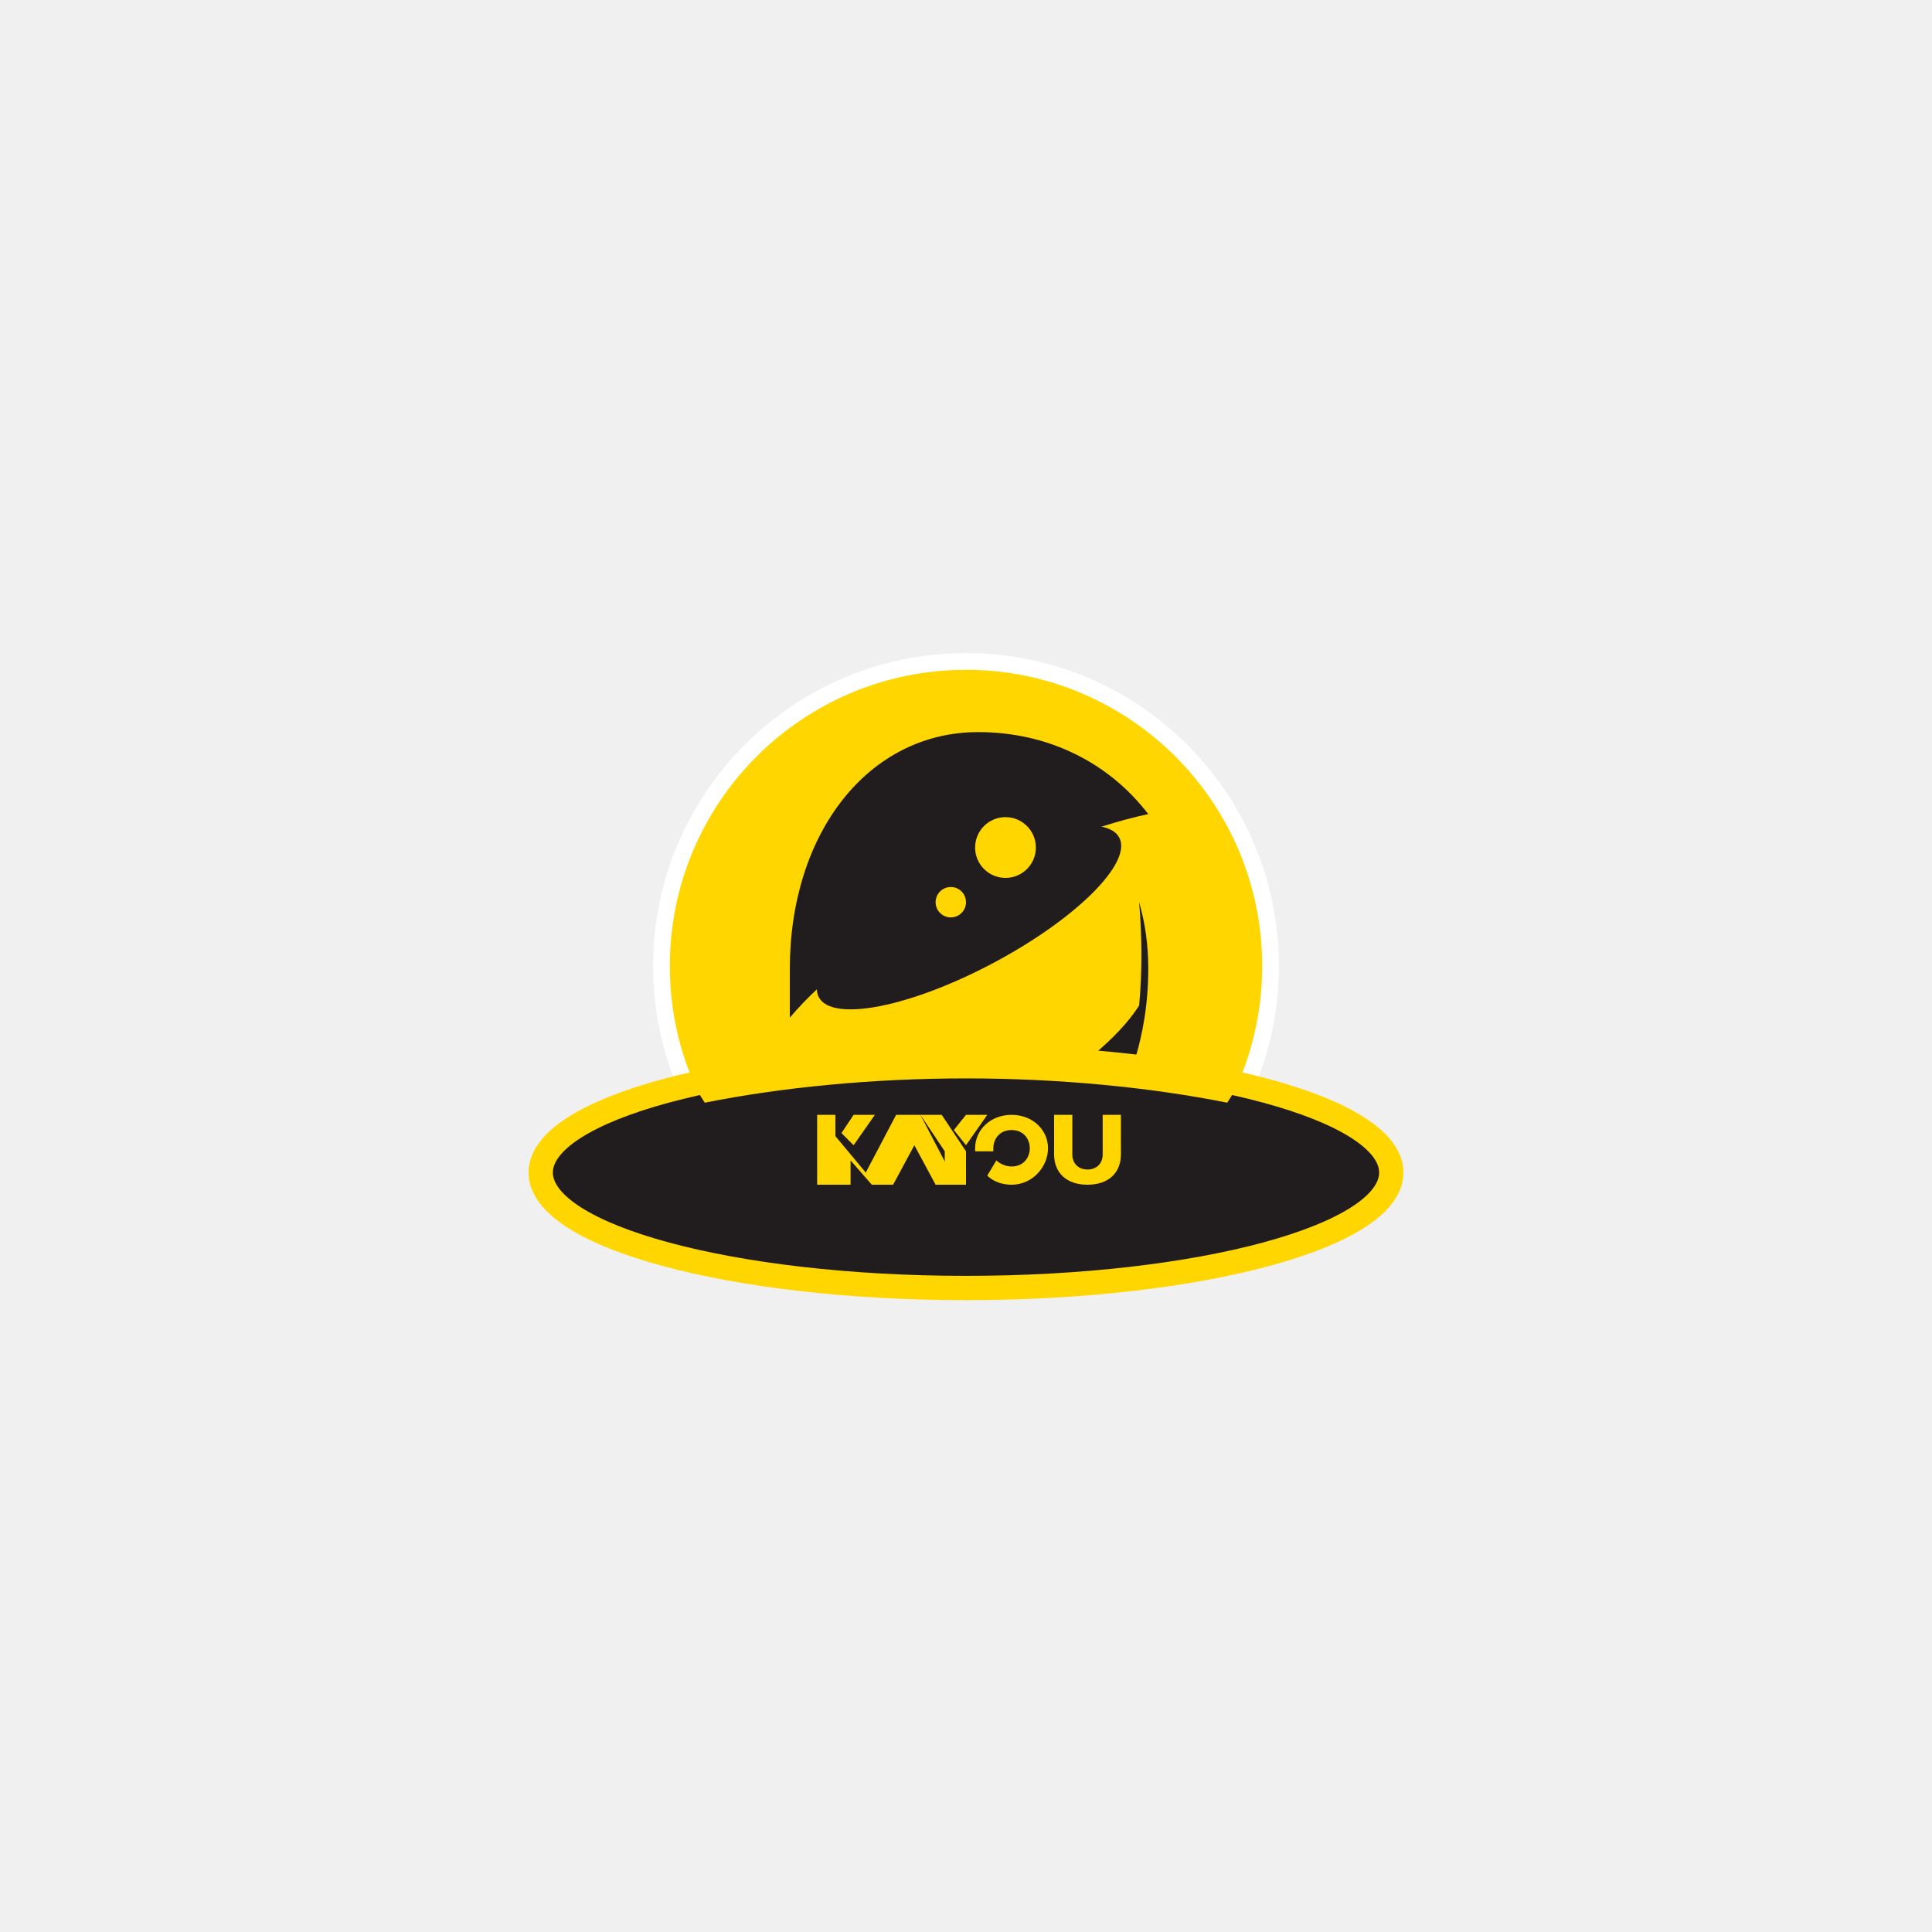
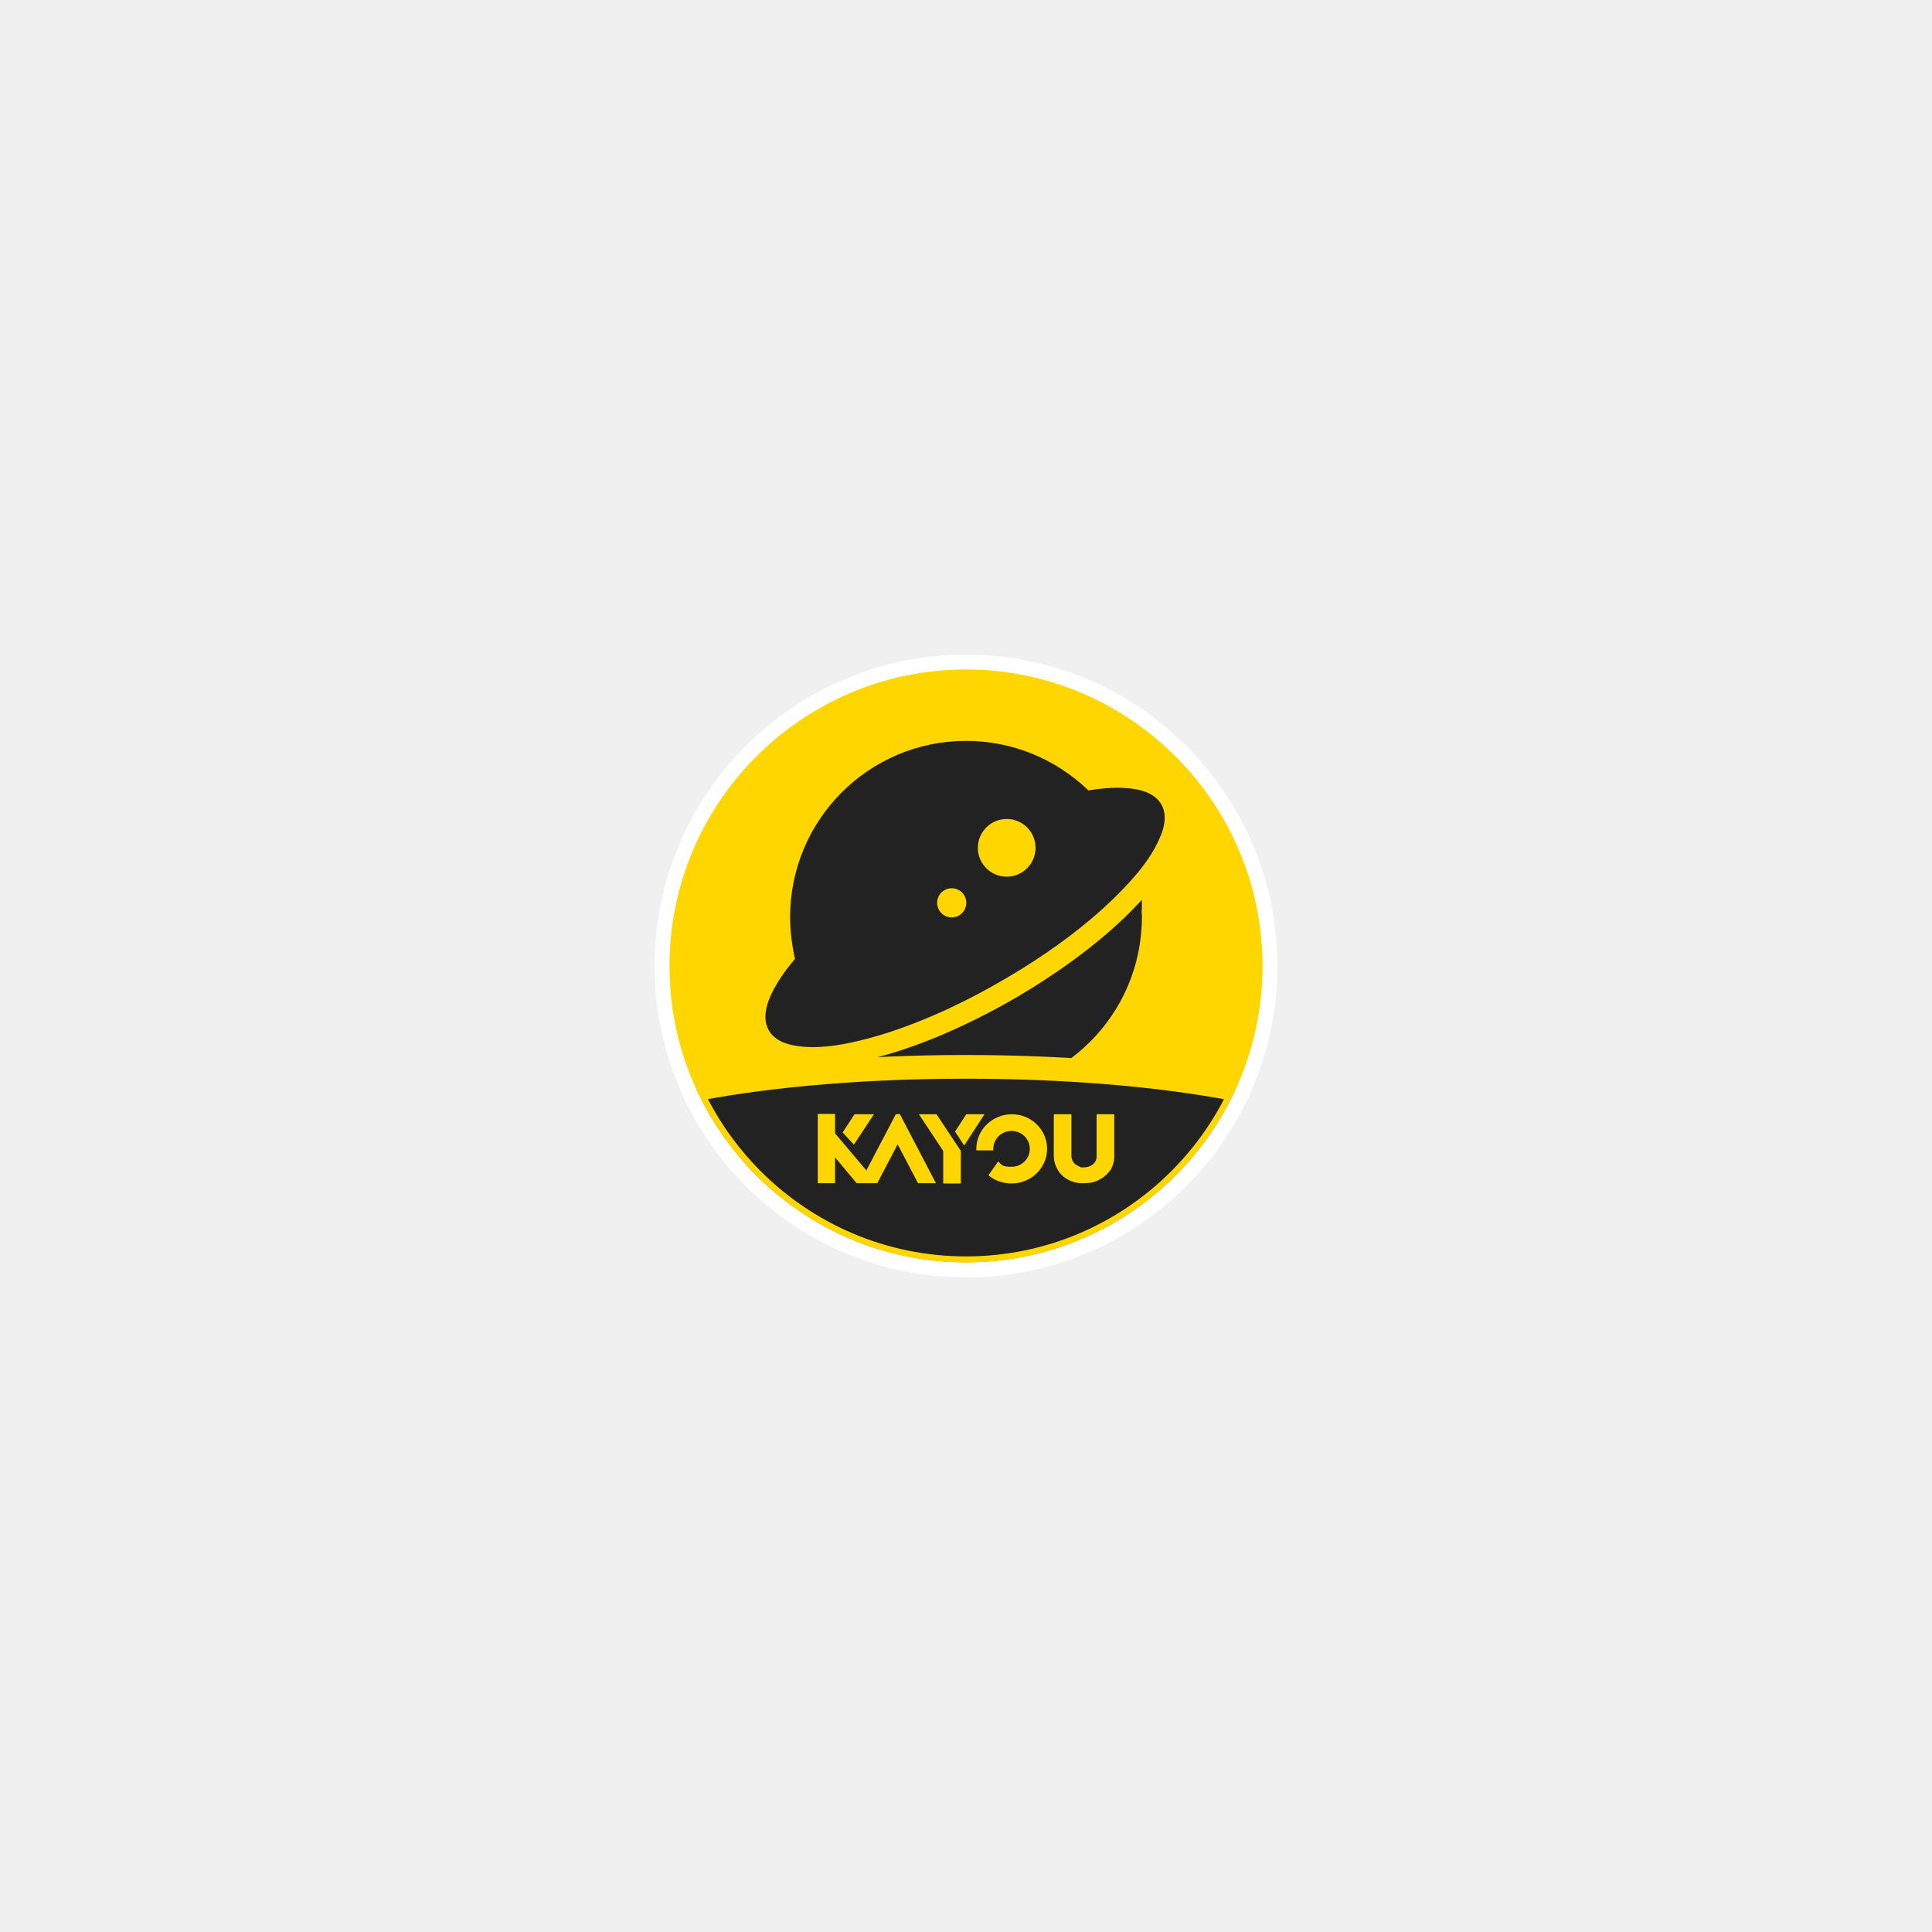
- <svg xmlns="http://www.w3.org/2000/svg" viewBox="0 0 636 636">
+ <svg xmlns="http://www.w3.org/2000/svg" xmlns:xlink="http://www.w3.org/1999/xlink" version="1.1" id="图层_1" x="0px" y="0px" viewBox="0 0 636 636" style="enable-background:new 0 0 636 636;" xml:space="preserve">
+   <style type="text/css">
+ 	.st0{fill:#FFFFFF;}
+ 	.st1{fill:#FFD600;}
+ 	.st2{fill:#222222;stroke:#222222;stroke-width:1.6;}
+ 	.st3{fill:#222222;}
+ 	.st4{clip-path:url(#SVGID_2_);}
+ </style>
  <g>
-     <circle cx="318" cy="318" r="103" fill="#FFFFFF" />
-     <circle cx="318" cy="318" r="96" fill="#FFD600" />
-     <circle cx="318" cy="318" r="96" fill="none" stroke="#FFD600" stroke-width="3" />
-     <path fill="#211D1F" d="M260,319c0,-45 26,-78 62,-78c23,0 43,10 56,27c-19,4 -44,14 -69,29c-21,12 -38,25 -49,38c0,-5 0,-10 0,-16z" />
-     <path fill="#211D1F" d="M375,297c2,7 3,14 3,22c0,44 -27,79 -61,79c-12,0 -24,-4 -34,-11c15,-4 34,-12 53,-23c18,-11 32,-22 39,-33c1,-11 1,-22 0,-34z" />
-     <ellipse cx="319" cy="302" rx="56" ry="17" fill="#211D1F" transform="rotate(-28 319 302)" />
-     <circle cx="331" cy="279" r="10" fill="#FFD600" />
-     <circle cx="313" cy="297" r="5" fill="#FFD600" />
-     <path fill="#211D1F" stroke="#FFD600" stroke-width="8" d="M178,386c0,-21 63,-38 140,-38s140,17 140,38s-63,38 -140,38s-140,-17 -140,-38z" />
-     <path fill="#FFD600" d="M228,355c25,-5 57,-8 90,-8s65,3 90,8c-1,3 -2,5 -4,8c-25,-5 -55,-8 -86,-8s-61,3 -86,8c-2,-3 -3,-5 -4,-8z" />
-     <path fill="#FFD600" d="M269,367h6v7l10,12l10,-19h8l12,23h-7l-7,-13l-7,13h-7l-7,-8v8h-11z" />
-     <path fill="#FFD600" d="M303,367h7l8,12v11h-7v-11z" />
-     <path fill="#FFD600" d="M318,367h7l-7,10l-4,-5z" />
-     <path fill="#FFD600" d="M333,367c7,0 12,5 12,11s-5,12 -12,12c-3,0 -6,-1 -8,-3l3,-5c1,1 3,2 5,2c4,0 6,-3 6,-6s-2,-6 -6,-6s-6,3 -6,6v1h-6v-1c0,-6 5,-11 12,-11z" />
-     <path fill="#FFD600" d="M347,367h6v13c0,3 2,5 5,5s5,-2 5,-5v-13h6v13c0,6 -4,10 -11,10s-11,-4 -11,-10z" />
-     <path fill="#FFD600" d="M281,367h7l-7,10l-4,-4z" />
+     <g>
+       <circle class="st0" cx="318" cy="318" r="102.5" />
+       <g>
+         <g>
+           <circle class="st1" cx="318" cy="318" r="97.5" />
+           <g>
+             <path class="st2" d="M318,244.7C318,244.7,318,244.7,318,244.7c0.1,0,0.1,0,0.1,0H318z" />
+             <g>
+               <path class="st3" d="M375.9,298.3v-2.1l-1.4,1.5c-9.8,10.5-24.2,21.5-40.7,31.1c-16.7,9.6-33.7,16.7-47.8,19.9l-1.8,0.4l1.5,1        c9.6,6.4,20.7,9.8,32.2,9.8c32,0,58-26,58-58c0-0.6,0-1.2-0.1-1.8C375.9,299.5,375.9,298.9,375.9,298.3z" />
+               <path class="st3" d="M382.3,264.8c-1.6-2.8-4.9-4.6-9.8-5.2c-4-0.5-8.7-0.3-14.2,0.6c-10.9-10.5-25.2-16.3-40.3-16.3        c-32,0-57.9,26-57.9,58c0,4.6,0.6,9.2,1.6,13.8c-3.8,4.4-6.5,8.6-8.2,12.5c-1.9,4.4-2,8.2-0.4,11c1.6,2.8,4.9,4.6,9.8,5.2        c1.4,0.2,2.9,0.3,4.6,0.3c3.9,0,8.3-0.5,13.1-1.6c14.5-3.1,31.9-10.2,49.1-20.2c17.1-9.8,32-21.3,42.1-32.5        c4.8-5.2,8.1-10.1,10-14.6C383.8,271.4,383.9,267.6,382.3,264.8z" />
+             </g>
+           </g>
+           <g>
+             <g>
+               <g>
+                 <defs>
+                   <circle id="SVGID_1_" cx="318" cy="318" r="97.5" />
+                 </defs>
+                 <clipPath id="SVGID_2_">
+                   <use xlink:href="#SVGID_1_" style="overflow:visible;" />
+                 </clipPath>
+                 <g class="st4">
+                   <g>
+                     <path class="st3" d="M318,351.2c-33.7,0-64.6,2.8-88.7,7.4c15.4,33.6,49.3,56.9,88.7,56.9c39.4,0,73.3-23.3,88.7-56.9           C382.6,354,351.7,351.2,318,351.2z" />
+                     <path class="st1" d="M227.7,354.9c1,2.5,2.1,4.9,3.3,7.3c24.4-4.6,54.9-7.1,86.9-7.1c32.1,0,62.6,2.5,86.9,7.1           c1.2-2.4,2.3-4.8,3.3-7.3c-25.2-4.9-56.9-7.6-90.4-7.6C284.6,347.3,253,350,227.7,354.9z" />
+                   </g>
+                 </g>
+               </g>
+             </g>
+           </g>
+           <circle class="st1" cx="331.4" cy="279.1" r="9.5" />
+           <circle class="st1" cx="313.3" cy="297.2" r="4.8" />
+         </g>
+         <g>
+           <path class="st1" d="M318,415.6c-53.8,0-97.6-43.8-97.6-97.6c0-53.8,43.8-97.6,97.6-97.6c53.8,0,97.6,43.8,97.6,97.6      C415.6,371.8,371.8,415.6,318,415.6z M318,222.4c-52.7,0-95.6,42.9-95.6,95.6s42.9,95.6,95.6,95.6s95.6-42.9,95.6-95.6      S370.7,222.4,318,222.4z" />
+         </g>
+       </g>
+     </g>
+   </g>
+   <g>
+     <polygon class="st1" points="287.7,366.8 287.6,366.8 281.3,366.8 277.4,372.8 281.1,376.8  " />
+     <polygon class="st1" points="318.1,366.8 314.4,372.5 317.4,377.1 324.1,366.8  " />
+     <polygon class="st1" points="294.9,366.8 285.2,385.3 274.9,373.1 274.9,366.7 269.2,366.7 269.2,389.5 274.9,389.5 274.9,381    282,389.5 288.8,389.5 295.5,376.7 302.2,389.5 308.1,389.5 296.2,366.7  " />
+     <polygon class="st1" points="302.5,366.8 310.5,378.9 310.5,389.6 316.3,389.6 316.3,378.9 308.3,366.8  " />
+     <path class="st1" d="M361,366.8v13.5c0,0.5,0,1.1-0.2,1.6s-0.5,0.9-0.9,1.3c-0.9,0.7-1.9,1.1-3,1.1c-1.1,0-1.1,0-1.6-0.3   c-0.5-0.2-1-0.5-1.4-0.8c-0.8-0.7-1.2-1.7-1.2-2.9v-13.5h-5.8v13.4c0,1.8,0.4,3.4,1.3,4.9c0.8,1.4,2,2.5,3.5,3.3s3.3,1.2,5.2,1.1   c1.8,0,3.5-0.3,5.1-1.2c1.5-0.8,2.7-1.9,3.6-3.2c0.9-1.5,1.3-3.2,1.2-4.9v-13.4H361z" />
+     <path class="st1" d="M333,366.8C333,366.8,333,366.8,333,366.8c0.1,0,0.1,0,0.1,0H333z" />
+     <path class="st1" d="M333.1,366.8c-6.4,0-11.7,5.1-11.7,11.4c0,0.2,0,0.3,0,0.5c0,0,0,0,0,0h5.6c0-0.1,0-0.3,0-0.5   c0-3.3,2.7-5.9,6-5.9s6,2.6,6,5.9s-2.7,5.9-6,5.9s-3.3-0.7-4.4-1.8l-3.2,4.6c2,1.7,4.7,2.7,7.6,2.7c6.4,0,11.7-5.1,11.7-11.4   C344.7,371.9,339.5,366.8,333.1,366.8z" />
  </g>
</svg>
